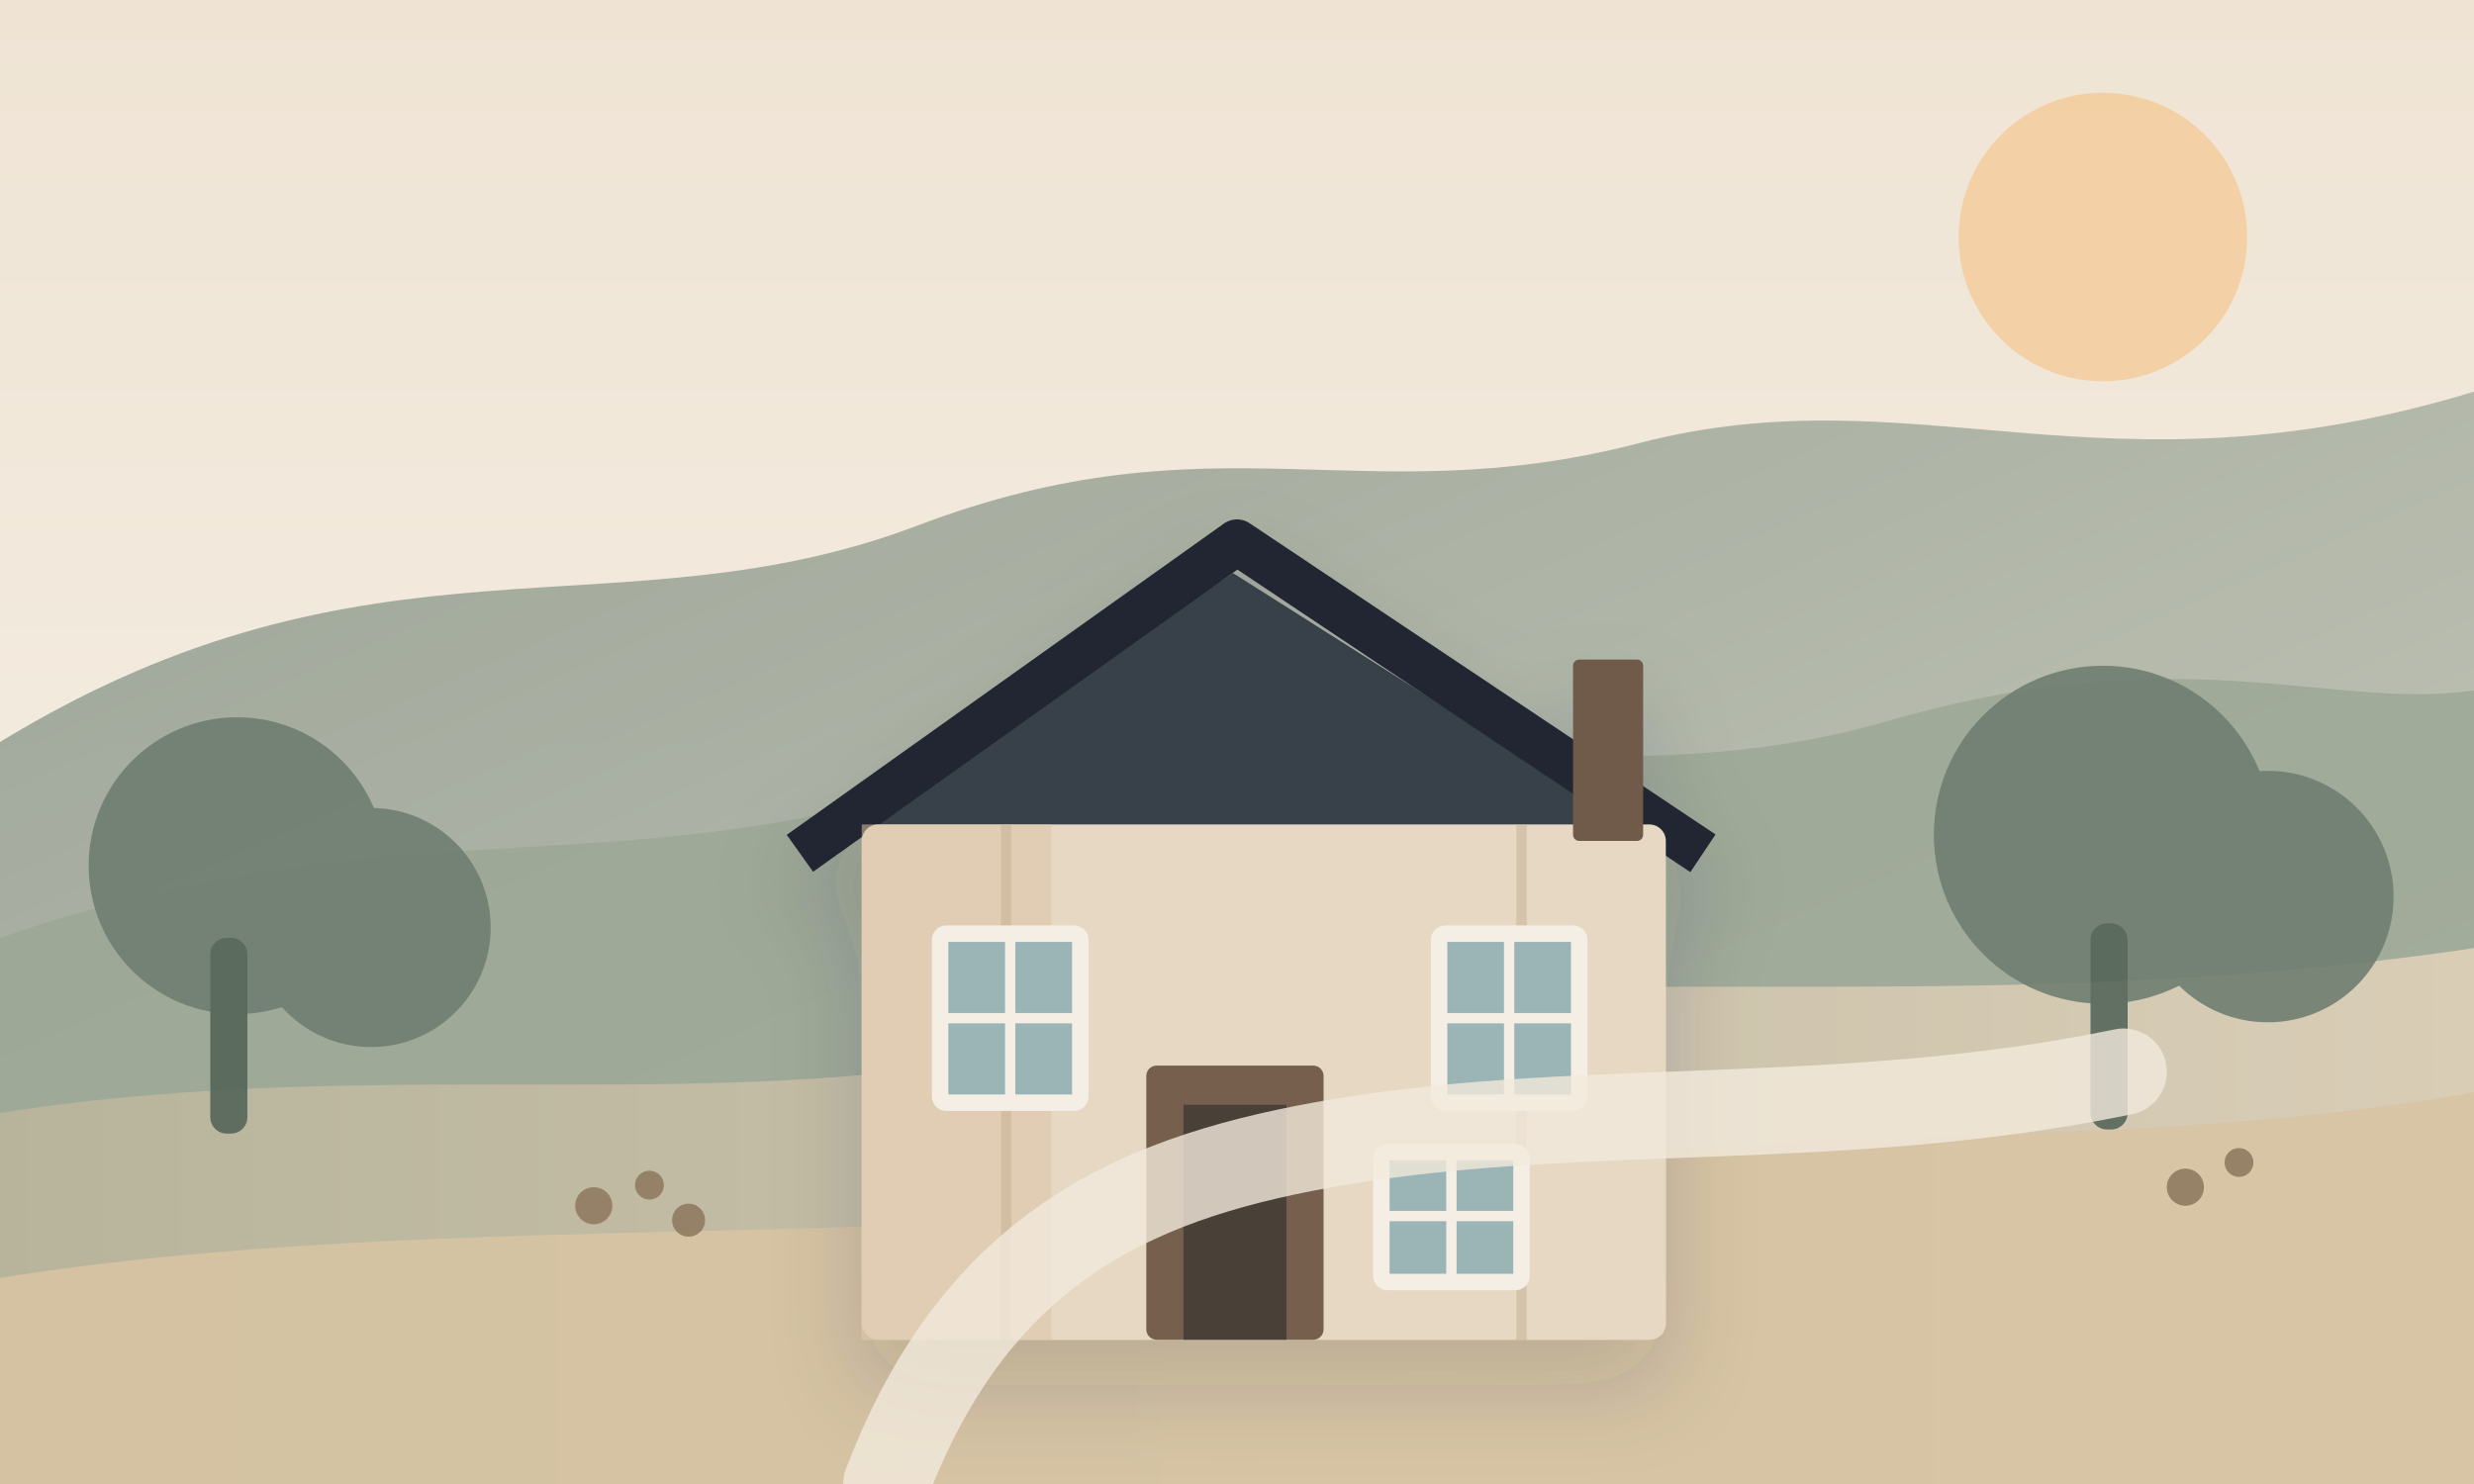
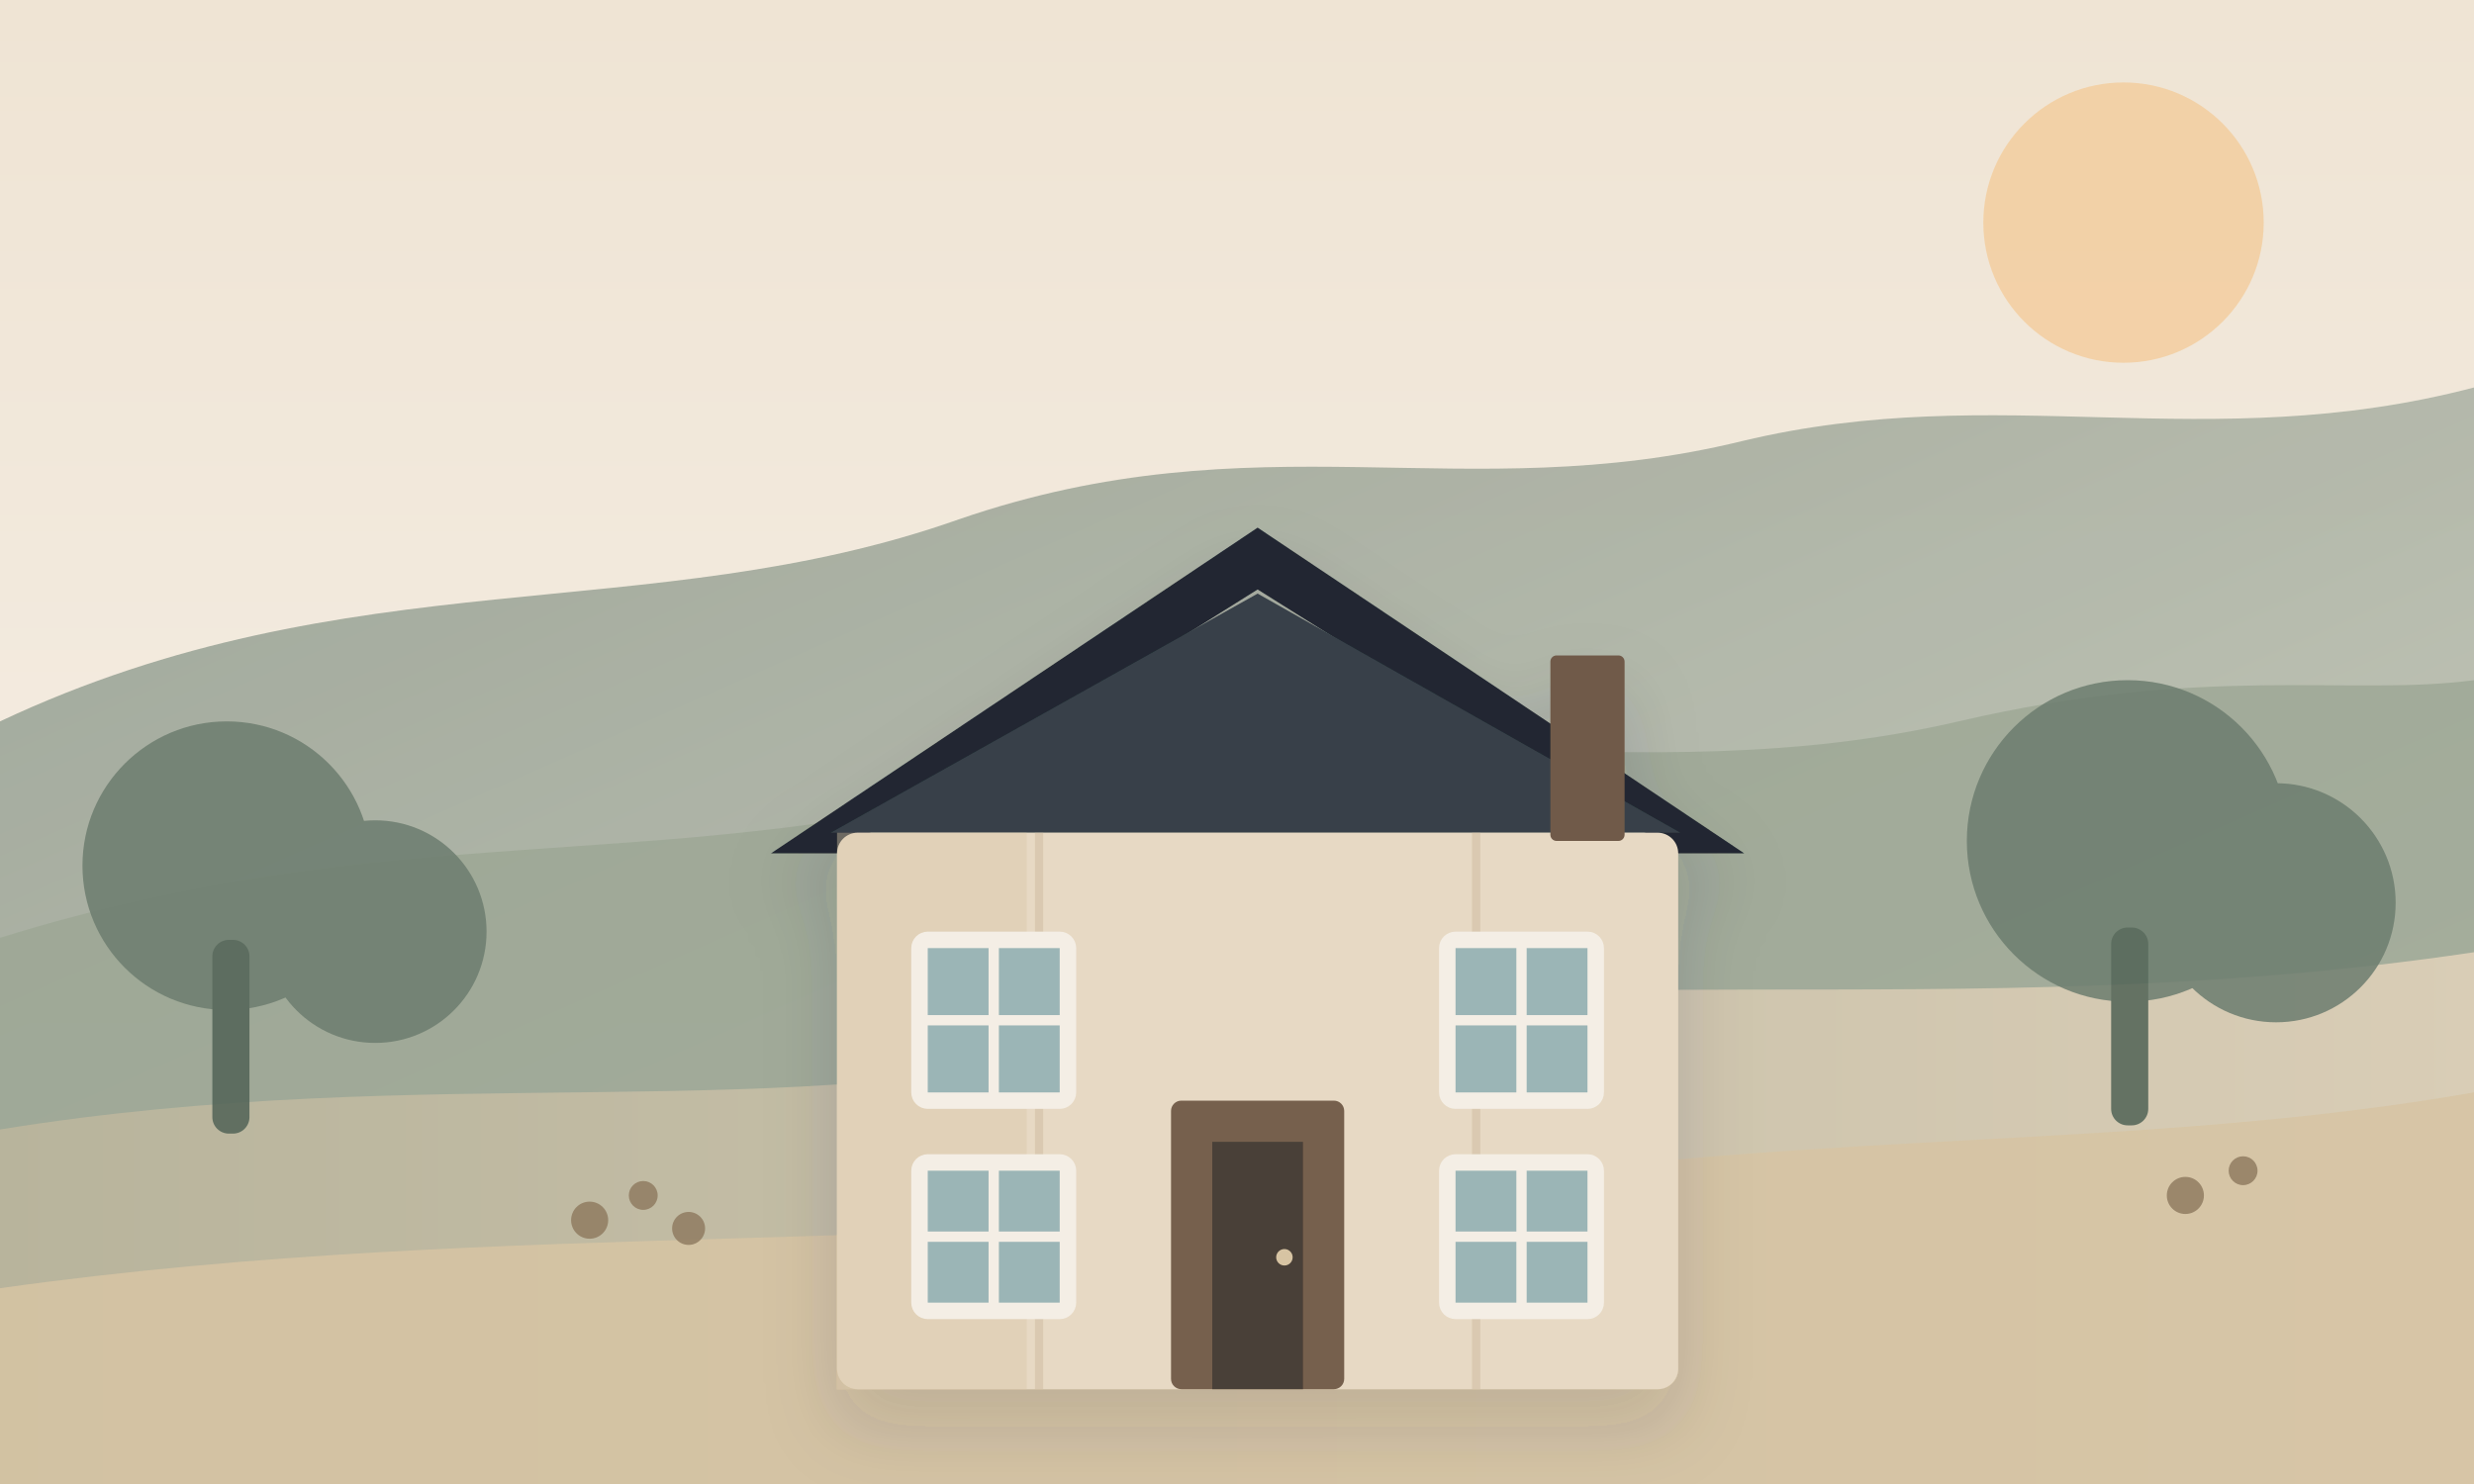
<svg xmlns="http://www.w3.org/2000/svg" viewBox="0 0 1200 720" role="img" aria-labelledby="title desc">
  <defs>
    <linearGradient id="sky" x1="0" y1="0" x2="0" y2="1">
      <stop offset="0" stop-color="#efe4d4" />
      <stop offset="1" stop-color="#f7f1e9" />
    </linearGradient>
    <linearGradient id="hill" x1="0" y1="0" x2="1" y2="1">
      <stop offset="0" stop-color="#8f9a8d" />
      <stop offset="1" stop-color="#c2c6b7" />
    </linearGradient>
    <linearGradient id="field" x1="0" y1="0" x2="1" y2="0">
      <stop offset="0" stop-color="#b8b49c" />
      <stop offset="1" stop-color="#d9cdb6" />
    </linearGradient>
    <filter id="shadow" x="-20%" y="-20%" width="140%" height="160%">
-       <feDropShadow dx="0" dy="22" stdDeviation="22" flood-color="#283039" flood-opacity=".16" />
+       <feDropShadow dx="0" dy="18" stdDeviation="18" flood-color="#283039" flood-opacity=".14" />
    </filter>
  </defs>
  <rect width="1200" height="720" fill="url(#sky)" />
-   <circle cx="1020" cy="115" r="70" fill="#f4c891" opacity=".72" />
-   <path d="M0 360 C180 250 300 310 445 255 C590 200 660 250 795 215 C930 180 1020 245 1200 190 L1200 720 L0 720 Z" fill="url(#hill)" opacity=".86" />
-   <path d="M0 455 C190 390 300 430 455 380 C610 330 760 395 915 350 C1060 308 1130 345 1200 335 L1200 720 L0 720 Z" fill="#9ba693" opacity=".8" />
-   <path d="M0 540 C190 510 360 545 520 505 C720 455 930 500 1200 460 L1200 720 L0 720 Z" fill="url(#field)" />
-   <path d="M0 620 C220 585 470 610 690 572 C860 543 1030 560 1200 530 L1200 720 L0 720 Z" fill="#d7c4a3" opacity=".88" />
-   <g opacity=".88">
+   <circle cx="1030" cy="108" r="68" fill="#f4c891" opacity=".68" />
+   <path d="M0 350 C170 270 315 305 465 252 C610 202 710 247 845 214 C970 184 1070 222 1200 188 L1200 720 L0 720 Z" fill="url(#hill)" opacity=".84" />
+   <path d="M0 455 C190 396 320 425 485 382 C655 338 790 387 950 350 C1070 322 1140 338 1200 330 L1200 720 L0 720 Z" fill="#9ba693" opacity=".76" />
+   <path d="M0 548 C210 514 380 548 548 505 C735 458 945 500 1200 462 L1200 720 L0 720 Z" fill="url(#field)" />
+   <path d="M0 625 C250 590 470 612 710 575 C885 548 1040 558 1200 530 L1200 720 L0 720 Z" fill="#d7c4a3" opacity=".86" />
+   <g opacity=".86">
    <g fill="#6d7d6f">
-       <circle cx="115" cy="420" r="72" />
-       <circle cx="180" cy="450" r="58" />
-       <circle cx="1020" cy="405" r="82" />
-       <circle cx="1100" cy="435" r="61" />
+       <circle cx="110" cy="420" r="70" />
+       <circle cx="182" cy="452" r="54" />
+       <circle cx="1032" cy="408" r="78" />
+       <circle cx="1104" cy="438" r="58" />
    </g>
    <g fill="#526457">
-       <rect x="102" y="455" width="18" height="95" rx="8" />
-       <rect x="1014" y="448" width="18" height="100" rx="8" />
+       <rect x="103" y="456" width="18" height="94" rx="8" />
+       <rect x="1024" y="450" width="18" height="96" rx="8" />
    </g>
  </g>
-   <g transform="translate(318 250)" filter="url(#shadow)">
-     <path d="M92 156 L280 28 L482 156 Z" fill="#37414a" />
-     <path d="M70 164 L282 13 L508 164" fill="none" stroke="#202830" stroke-width="22" stroke-linejoin="round" />
-     <rect x="100" y="150" width="390" height="250" rx="8" fill="#e6d8c3" />
-     <rect x="100" y="150" width="92" height="250" fill="#dac5a8" opacity=".55" />
-     <path d="M170 150 V400 M420 150 V400" stroke="#c7b396" stroke-width="5" opacity=".55" />
-     <rect x="238" y="267" width="86" height="133" rx="5" fill="#76614d" />
-     <rect x="256" y="286" width="50" height="114" fill="#493f37" />
+   <g transform="translate(290 238)" filter="url(#shadow)">
+     <path d="M84 176 L320 18 L556 176 L524 176 L320 48 L116 176 Z" fill="#202830" />
+     <path d="M113 166 L320 50 L525 166 Z" fill="#37414a" />
+     <rect x="116" y="166" width="408" height="270" rx="10" fill="#e7d9c4" />
+     <rect x="116" y="166" width="92" height="270" fill="#dac5a8" opacity=".42" />
+     <path d="M214 166 V436 M426 166 V436" stroke="#c7b396" stroke-width="4" opacity=".42" />
+     <rect x="462" y="80" width="36" height="90" rx="3" fill="#705a49" />
    <g fill="#9bb5b6" stroke="#f4eee5" stroke-width="8">
-       <rect x="138" y="203" width="68" height="82" rx="3" />
-       <rect x="380" y="203" width="68" height="82" rx="3" />
-       <rect x="352" y="309" width="68" height="63" rx="3" />
+       <rect x="156" y="218" width="72" height="78" rx="4" />
+       <rect x="412" y="218" width="72" height="78" rx="4" />
+       <rect x="156" y="326" width="72" height="72" rx="4" />
+       <rect x="412" y="326" width="72" height="72" rx="4" />
    </g>
    <g stroke="#f4eee5" stroke-width="5">
-       <path d="M172 203 V285 M138 244 H206" />
-       <path d="M414 203 V285 M380 244 H448" />
-       <path d="M386 309 V372 M352 340 H420" />
+       <path d="M192 218 V296 M156 257 H228" />
+       <path d="M448 218 V296 M412 257 H484" />
+       <path d="M192 326 V398 M156 362 H228" />
+       <path d="M448 326 V398 M412 362 H484" />
    </g>
-     <rect x="445" y="70" width="34" height="88" rx="3" fill="#705a49" />
+     <rect x="278" y="296" width="84" height="140" rx="5" fill="#76614d" />
+     <rect x="298" y="316" width="44" height="120" fill="#493f37" />
+     <circle cx="333" cy="372" r="4" fill="#d7c4a3" />
  </g>
-   <path d="M430 720 C475 602 555 570 650 554 C770 534 895 548 1030 520" fill="none" stroke="#f3eadc" stroke-width="42" stroke-linecap="round" opacity=".8" />
-   <g fill="#8f7b60" opacity=".9">
-     <circle cx="288" cy="585" r="9" />
-     <circle cx="315" cy="575" r="7" />
-     <circle cx="334" cy="592" r="8" />
-     <circle cx="1060" cy="576" r="9" />
-     <circle cx="1086" cy="564" r="7" />
+   <g fill="#8f7b60" opacity=".84">
+     <circle cx="286" cy="592" r="9" />
+     <circle cx="312" cy="580" r="7" />
+     <circle cx="334" cy="596" r="8" />
+     <circle cx="1060" cy="580" r="9" />
+     <circle cx="1088" cy="568" r="7" />
  </g>
</svg>
